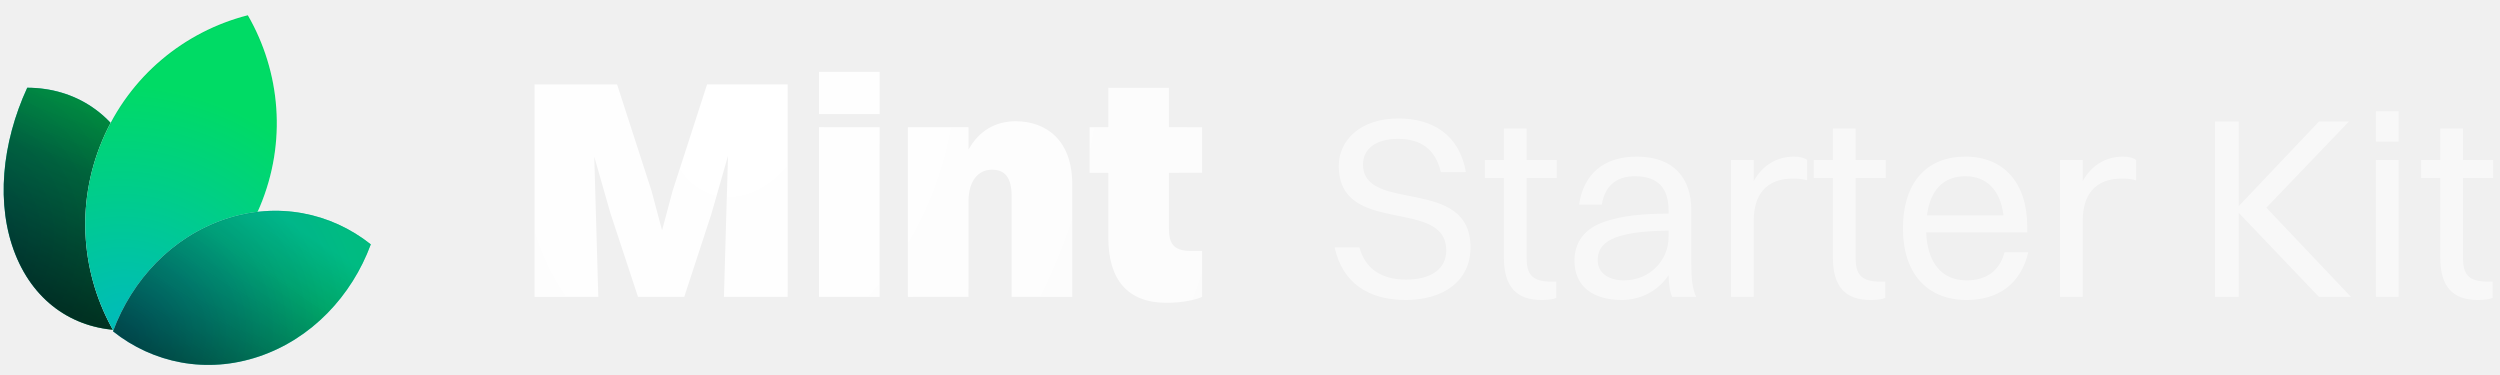
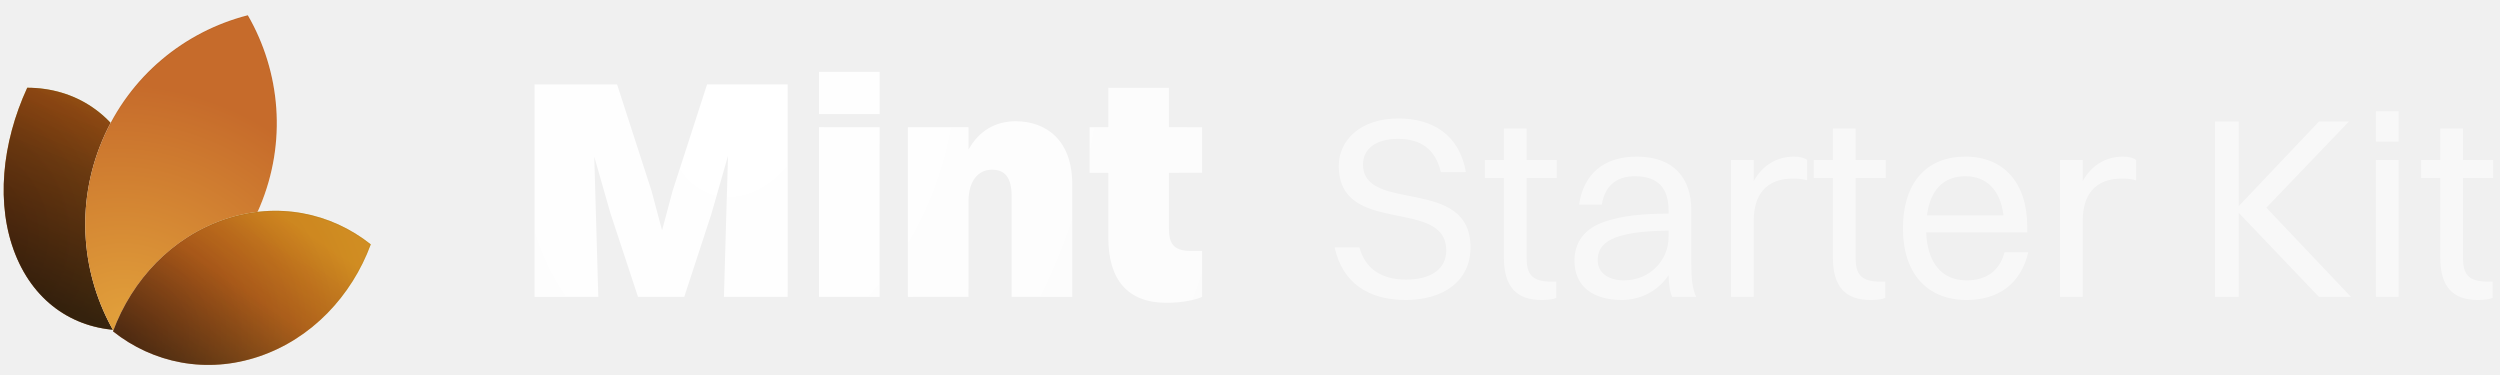
<svg xmlns="http://www.w3.org/2000/svg" width="160" height="24" viewBox="0 0 160 24" fill="none">
  <path d="M7.953 21.139C4.896 21.13 2.255 19.458 0.987 16.29C-0.28 13.121 0.109 9.163 1.744 5.615C4.801 5.624 7.442 7.296 8.71 10.465C9.977 13.633 9.588 17.591 7.953 21.139Z" fill="white" />
  <path d="M7.953 21.139C4.896 21.13 2.255 19.458 0.987 16.29C-0.28 13.121 0.109 9.163 1.744 5.615C4.801 5.624 7.442 7.296 8.71 10.465C9.977 13.633 9.588 17.591 7.953 21.139Z" fill="url(#paint0_radial_115_109)" />
  <path d="M7.953 21.139C4.896 21.13 2.255 19.458 0.987 16.29C-0.28 13.121 0.109 9.163 1.744 5.615C4.801 5.624 7.442 7.296 8.71 10.465C9.977 13.633 9.588 17.591 7.953 21.139Z" fill="black" fill-opacity="0.5" style="mix-blend-mode:hard-light" />
  <path d="M7.953 21.139C4.896 21.13 2.255 19.458 0.987 16.29C-0.28 13.121 0.109 9.163 1.744 5.615C4.801 5.624 7.442 7.296 8.71 10.465C9.977 13.633 9.588 17.591 7.953 21.139Z" fill="url(#paint1_linear_115_109)" fill-opacity="0.5" style="mix-blend-mode:hard-light" />
  <path d="M7.935 21.111C4.897 21.096 2.274 19.431 1.013 16.279C-0.248 13.124 0.136 9.182 1.762 5.643C4.8 5.659 7.423 7.324 8.684 10.476C9.945 13.63 9.561 17.572 7.935 21.111Z" stroke="url(#paint2_linear_115_109)" stroke-opacity="0.05" stroke-width="0.056" />
  <path d="M7.31 21.257C11.354 20.221 14.884 17.375 16.628 13.236C18.373 9.097 17.945 4.587 15.86 0.976C11.816 2.012 8.287 4.858 6.542 8.998C4.797 13.137 5.225 17.646 7.31 21.257Z" fill="white" />
  <path d="M7.31 21.257C11.354 20.221 14.884 17.375 16.628 13.236C18.373 9.097 17.945 4.587 15.86 0.976C11.816 2.012 8.287 4.858 6.542 8.998C4.797 13.137 5.225 17.646 7.31 21.257Z" fill="url(#paint3_radial_115_109)" />
  <path d="M16.602 13.225C14.864 17.349 11.351 20.187 7.324 21.225C5.253 17.624 4.829 13.132 6.568 9.009C8.306 4.885 11.819 2.047 15.846 1.009C17.918 4.61 18.341 9.101 16.602 13.225Z" stroke="url(#paint4_linear_115_109)" stroke-opacity="0.05" stroke-width="0.056" />
  <path d="M7.234 21.207C9.789 23.237 13.21 23.951 16.577 22.814C19.944 21.677 22.506 18.945 23.73 15.638C21.175 13.608 17.754 12.894 14.387 14.031C11.02 15.168 8.458 17.901 7.234 21.207Z" fill="white" />
  <path d="M7.234 21.207C9.789 23.237 13.21 23.951 16.577 22.814C19.944 21.677 22.506 18.945 23.73 15.638C21.175 13.608 17.754 12.894 14.387 14.031C11.02 15.168 8.458 17.901 7.234 21.207Z" fill="url(#paint5_radial_115_109)" />
  <path d="M7.234 21.207C9.789 23.237 13.21 23.951 16.577 22.814C19.944 21.677 22.506 18.945 23.73 15.638C21.175 13.608 17.754 12.894 14.387 14.031C11.02 15.168 8.458 17.901 7.234 21.207Z" fill="black" fill-opacity="0.2" style="mix-blend-mode:hard-light" />
  <path d="M7.234 21.207C9.789 23.237 13.21 23.951 16.577 22.814C19.944 21.677 22.506 18.945 23.73 15.638C21.175 13.608 17.754 12.894 14.387 14.031C11.02 15.168 8.458 17.901 7.234 21.207Z" fill="url(#paint6_linear_115_109)" fill-opacity="0.5" style="mix-blend-mode:hard-light" />
  <path d="M16.568 22.787C13.218 23.918 9.814 23.212 7.267 21.198C8.492 17.907 11.044 15.189 14.396 14.058C17.747 12.927 21.15 13.633 23.697 15.648C22.472 18.938 19.92 21.656 16.568 22.787Z" stroke="url(#paint7_linear_115_109)" stroke-opacity="0.05" stroke-width="0.056" />
  <path d="M34.212 19V5.4H39.492L41.692 12.2L42.372 14.74L43.052 12.2L45.252 5.4H50.412V19H46.332L46.592 9.98L45.532 13.68L43.792 19H40.832L39.052 13.6L38.032 10.02L38.292 19H34.212ZM52.416 7.3V4.6H56.295V7.3H52.416ZM52.416 19V8.14H56.295V19H52.416ZM58.104 19V8.14H61.984V9.58C62.664 8.34 63.744 7.76 65.004 7.76C66.964 7.76 68.624 8.98 68.624 11.78V19H64.744V12.56C64.744 11.34 64.304 10.86 63.484 10.86C62.604 10.86 61.984 11.58 61.984 12.88V19H58.104ZM70.933 15.22V11.06H69.733V8.14H70.933V5.62H74.813V8.14H76.933V11.06H74.813V14.6C74.813 15.5 75.033 16.06 76.213 16.06H76.933V19C76.493 19.2 75.673 19.38 74.653 19.38C72.153 19.38 70.933 17.88 70.933 15.22Z" fill="url(#paint8_radial_115_109)" />
  <path d="M87.232 10.519C87.232 13.687 94.112 11.229 94.112 15.832C94.112 17.994 92.364 19.198 89.971 19.198C87.562 19.198 85.912 18.093 85.417 15.832H87.001C87.364 17.169 88.371 17.895 89.987 17.895C91.671 17.895 92.561 17.152 92.561 16.03C92.561 12.598 85.681 15.155 85.681 10.618C85.681 9.001 87.034 7.582 89.509 7.582C91.671 7.582 93.403 8.621 93.816 11.014H92.215C91.868 9.529 90.912 8.886 89.476 8.886C88.057 8.886 87.232 9.529 87.232 10.519ZM96.25 16.476V11.393H95.029V10.239H96.25V8.226H97.702V10.239H99.632V11.393H97.702V16.476C97.702 17.532 98.015 18.026 99.302 18.026H99.599V19.066C99.434 19.148 99.071 19.198 98.659 19.198C97.025 19.198 96.25 18.323 96.25 16.476ZM102.516 13.093H101.064C101.345 11.162 102.615 10.024 104.76 10.024C107.103 10.024 108.242 11.393 108.242 13.44V16.888C108.242 17.895 108.324 18.521 108.555 19H107.021C106.856 18.654 106.806 18.142 106.79 17.614C106.047 18.72 104.859 19.198 103.803 19.198C101.988 19.198 100.767 18.357 100.767 16.69C100.767 15.486 101.427 14.611 102.714 14.182C103.902 13.786 105.107 13.687 106.79 13.671V13.473C106.79 12.053 106.13 11.278 104.628 11.278C103.374 11.278 102.698 11.971 102.516 13.093ZM102.252 16.657C102.252 17.465 102.929 17.944 103.952 17.944C105.569 17.944 106.79 16.674 106.79 15.172V14.759C103.061 14.793 102.252 15.585 102.252 16.657ZM110.787 19V10.239H112.239V11.591C112.833 10.519 113.774 10.024 114.83 10.024C115.176 10.024 115.49 10.107 115.655 10.239V11.542C115.407 11.46 115.094 11.427 114.747 11.427C112.998 11.427 112.239 12.515 112.239 14.1V19H110.787ZM117.305 16.476V11.393H116.084V10.239H117.305V8.226H118.757V10.239H120.688V11.393H118.757V16.476C118.757 17.532 119.071 18.026 120.358 18.026H120.655V19.066C120.49 19.148 120.127 19.198 119.714 19.198C118.081 19.198 117.305 18.323 117.305 16.476ZM129.809 16.145C129.33 18.192 127.862 19.198 125.865 19.198C123.324 19.198 121.79 17.482 121.79 14.627C121.79 11.658 123.324 10.024 125.783 10.024C128.258 10.024 129.743 11.723 129.743 14.512V14.875H123.275C123.357 16.838 124.281 17.944 125.865 17.944C127.103 17.944 127.977 17.35 128.291 16.145H129.809ZM125.783 11.278C124.38 11.278 123.539 12.152 123.324 13.786H128.225C128.027 12.169 127.152 11.278 125.783 11.278ZM131.843 19V10.239H133.295V11.591C133.889 10.519 134.829 10.024 135.885 10.024C136.232 10.024 136.545 10.107 136.71 10.239V11.542C136.463 11.46 136.149 11.427 135.803 11.427C134.054 11.427 133.295 12.515 133.295 14.1V19H131.843ZM141.763 19V7.78H143.281V13.192L148.413 7.78H150.327L145.047 13.291L150.459 19H148.413L143.281 13.621V19H141.763ZM152.06 9.067V7.12H153.512V9.067H152.06ZM152.06 19V10.239H153.512V19H152.06ZM156.178 16.476V11.393H154.957V10.239H156.178V8.226H157.63V10.239H159.56V11.393H157.63V16.476C157.63 17.532 157.943 18.026 159.23 18.026H159.527V19.066C159.362 19.148 158.999 19.198 158.587 19.198C156.953 19.198 156.178 18.323 156.178 16.476Z" fill="white" fill-opacity="0.55" />
  <defs>
    <radialGradient id="paint0_radial_115_109" cx="0" cy="0" r="1" gradientUnits="userSpaceOnUse" gradientTransform="translate(-3.00503 15.023) rotate(-10.029) scale(17.9572 17.784)">
-       <stop stop-color="#00B0BB" />
-       <stop offset="1" stop-color="#00DB65" />
+       <stop stop-color="#c66b2b" />
+       <stop offset="1" stop-color="#e2a13b" />
    </radialGradient>
    <linearGradient id="paint1_linear_115_109" x1="7.39" y1="4.813" x2="1.63" y2="18.689" gradientUnits="userSpaceOnUse">
-       <stop stop-color="#18E299" />
+       <stop stop-color="#e2a13b" />
      <stop offset="1" />
    </linearGradient>
    <linearGradient id="paint2_linear_115_109" x1="7.948" y1="8.016" x2="1.761" y2="18.746" gradientUnits="userSpaceOnUse">
      <stop />
      <stop offset="1" stop-opacity="0" />
    </linearGradient>
    <radialGradient id="paint3_radial_115_109" cx="0" cy="0" r="1" gradientUnits="userSpaceOnUse" gradientTransform="translate(8.11404 20.8822) rotate(-75.7542) scale(21.6246 23.7772)">
-       <stop stop-color="#00BBBB" />
-       <stop offset="0.713" stop-color="#00DB65" />
+       <stop stop-color="#e2a13b" />
+       <stop offset="0.713" stop-color="#c66b2b" />
    </radialGradient>
    <linearGradient id="paint4_linear_115_109" x1="7.602" y1="5.871" x2="15.556" y2="16.372" gradientUnits="userSpaceOnUse">
      <stop />
      <stop offset="1" stop-opacity="0" />
    </linearGradient>
    <radialGradient id="paint5_radial_115_109" cx="0" cy="0" r="1" gradientUnits="userSpaceOnUse" gradientTransform="translate(7.84537 21.5181) rotate(-20.3525) scale(18.5603 17.32)">
-       <stop stop-color="#00B0BB" />
-       <stop offset="1" stop-color="#00DB65" />
+       <stop stop-color="#c66b2b" />
+       <stop offset="1" stop-color="#e2a13b" />
    </radialGradient>
    <linearGradient id="paint6_linear_115_109" x1="16.808" y1="13.007" x2="10.041" y2="22.994" gradientUnits="userSpaceOnUse">
-       <stop stop-color="#00B1BC" />
+       <stop stop-color="#e2a13b" />
      <stop offset="1" />
    </linearGradient>
    <linearGradient id="paint7_linear_115_109" x1="16.808" y1="13.007" x2="14.169" y2="23.841" gradientUnits="userSpaceOnUse">
      <stop />
      <stop offset="1" stop-opacity="0" />
    </linearGradient>
    <radialGradient id="paint8_radial_115_109" cx="0" cy="0" r="1" gradientUnits="userSpaceOnUse" gradientTransform="translate(47.2781 7) rotate(19.0047) scale(67.5582 85.7506)">
      <stop stop-color="white" />
      <stop offset="1" stop-color="white" stop-opacity="0.5" />
    </radialGradient>
  </defs>
</svg>
